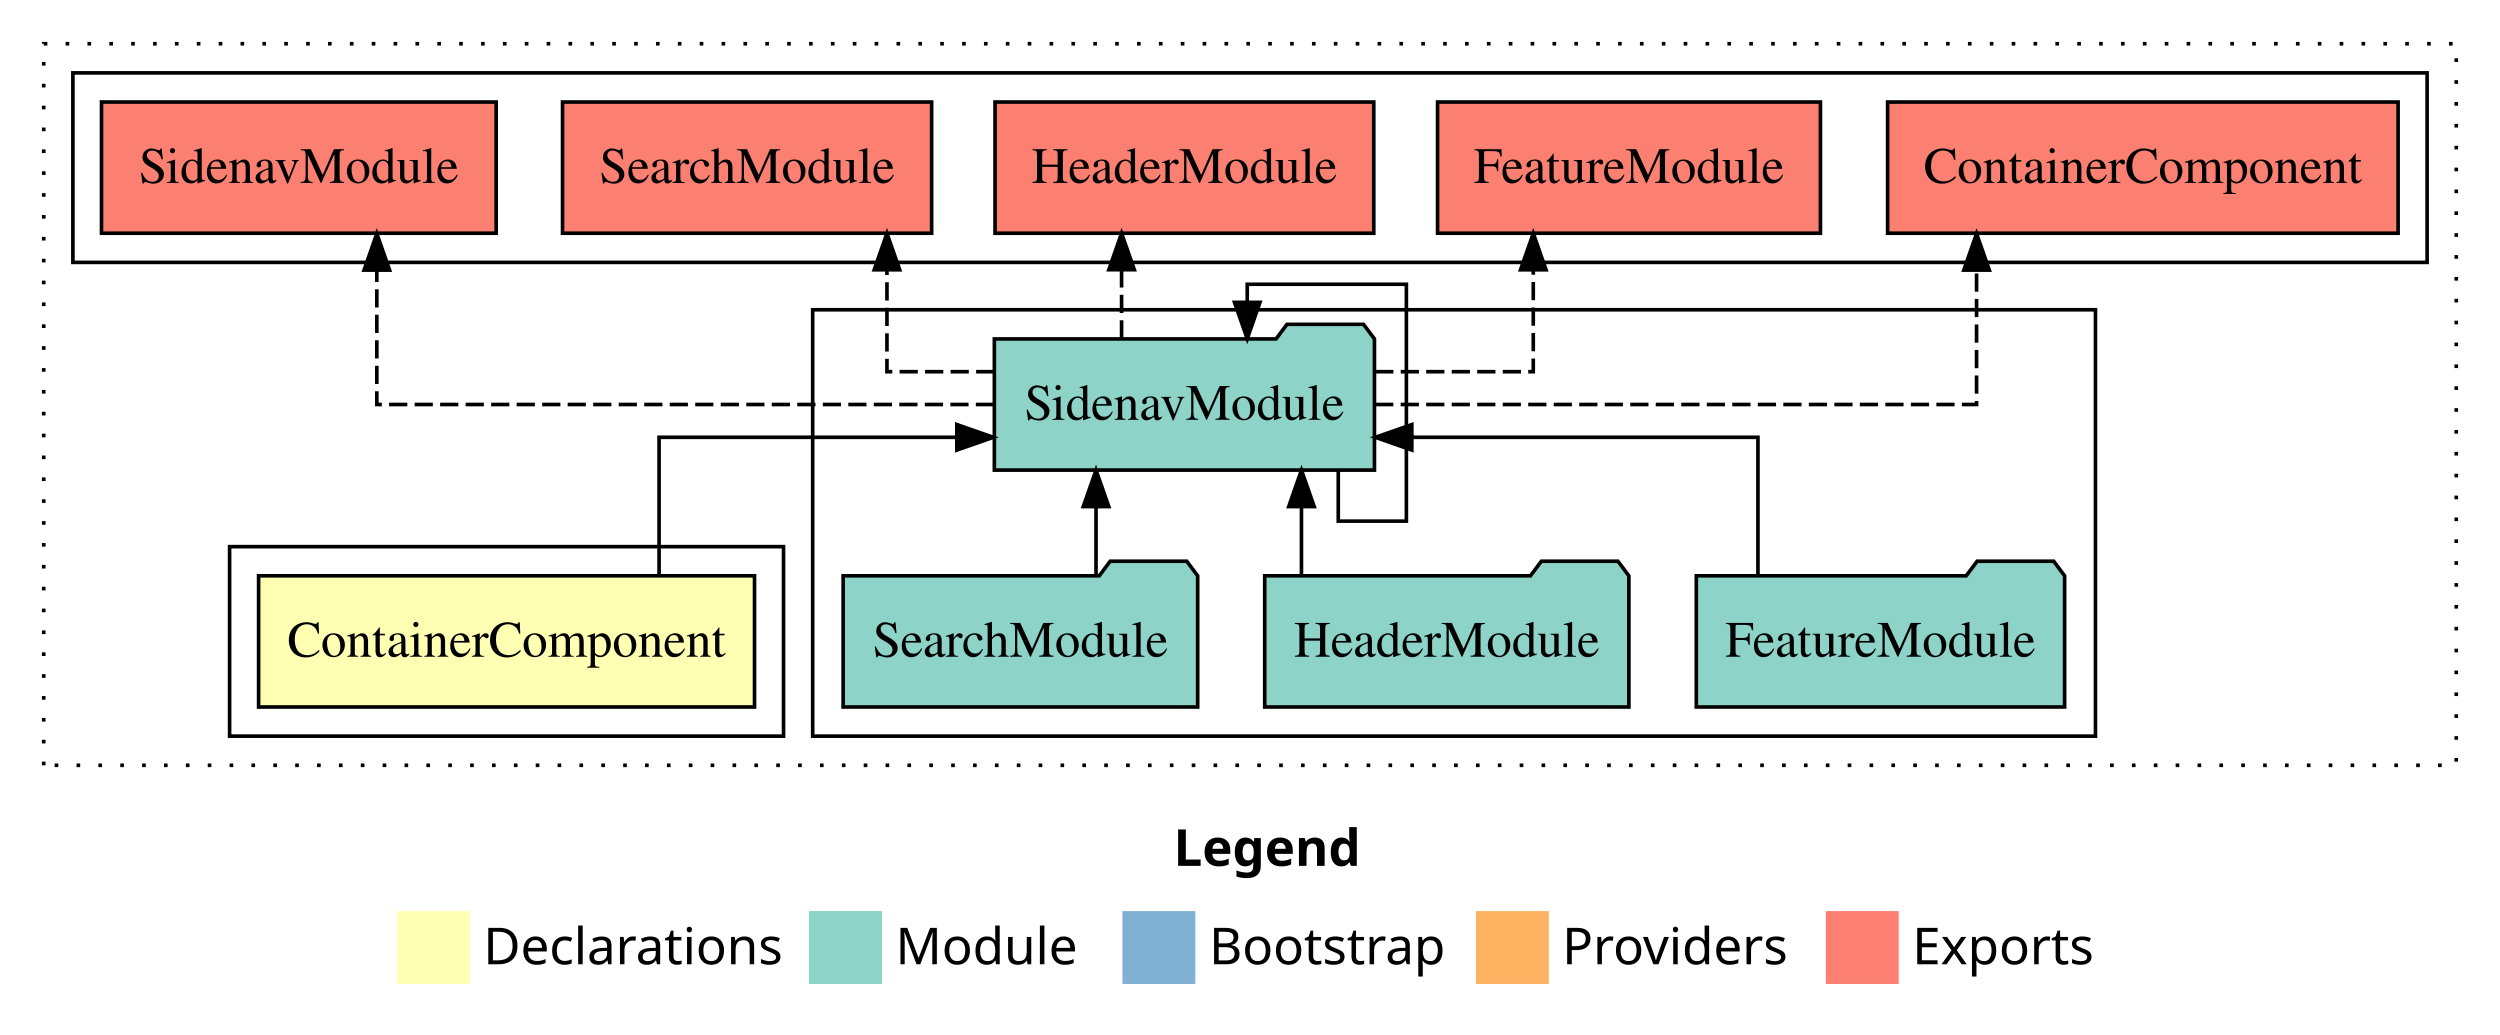
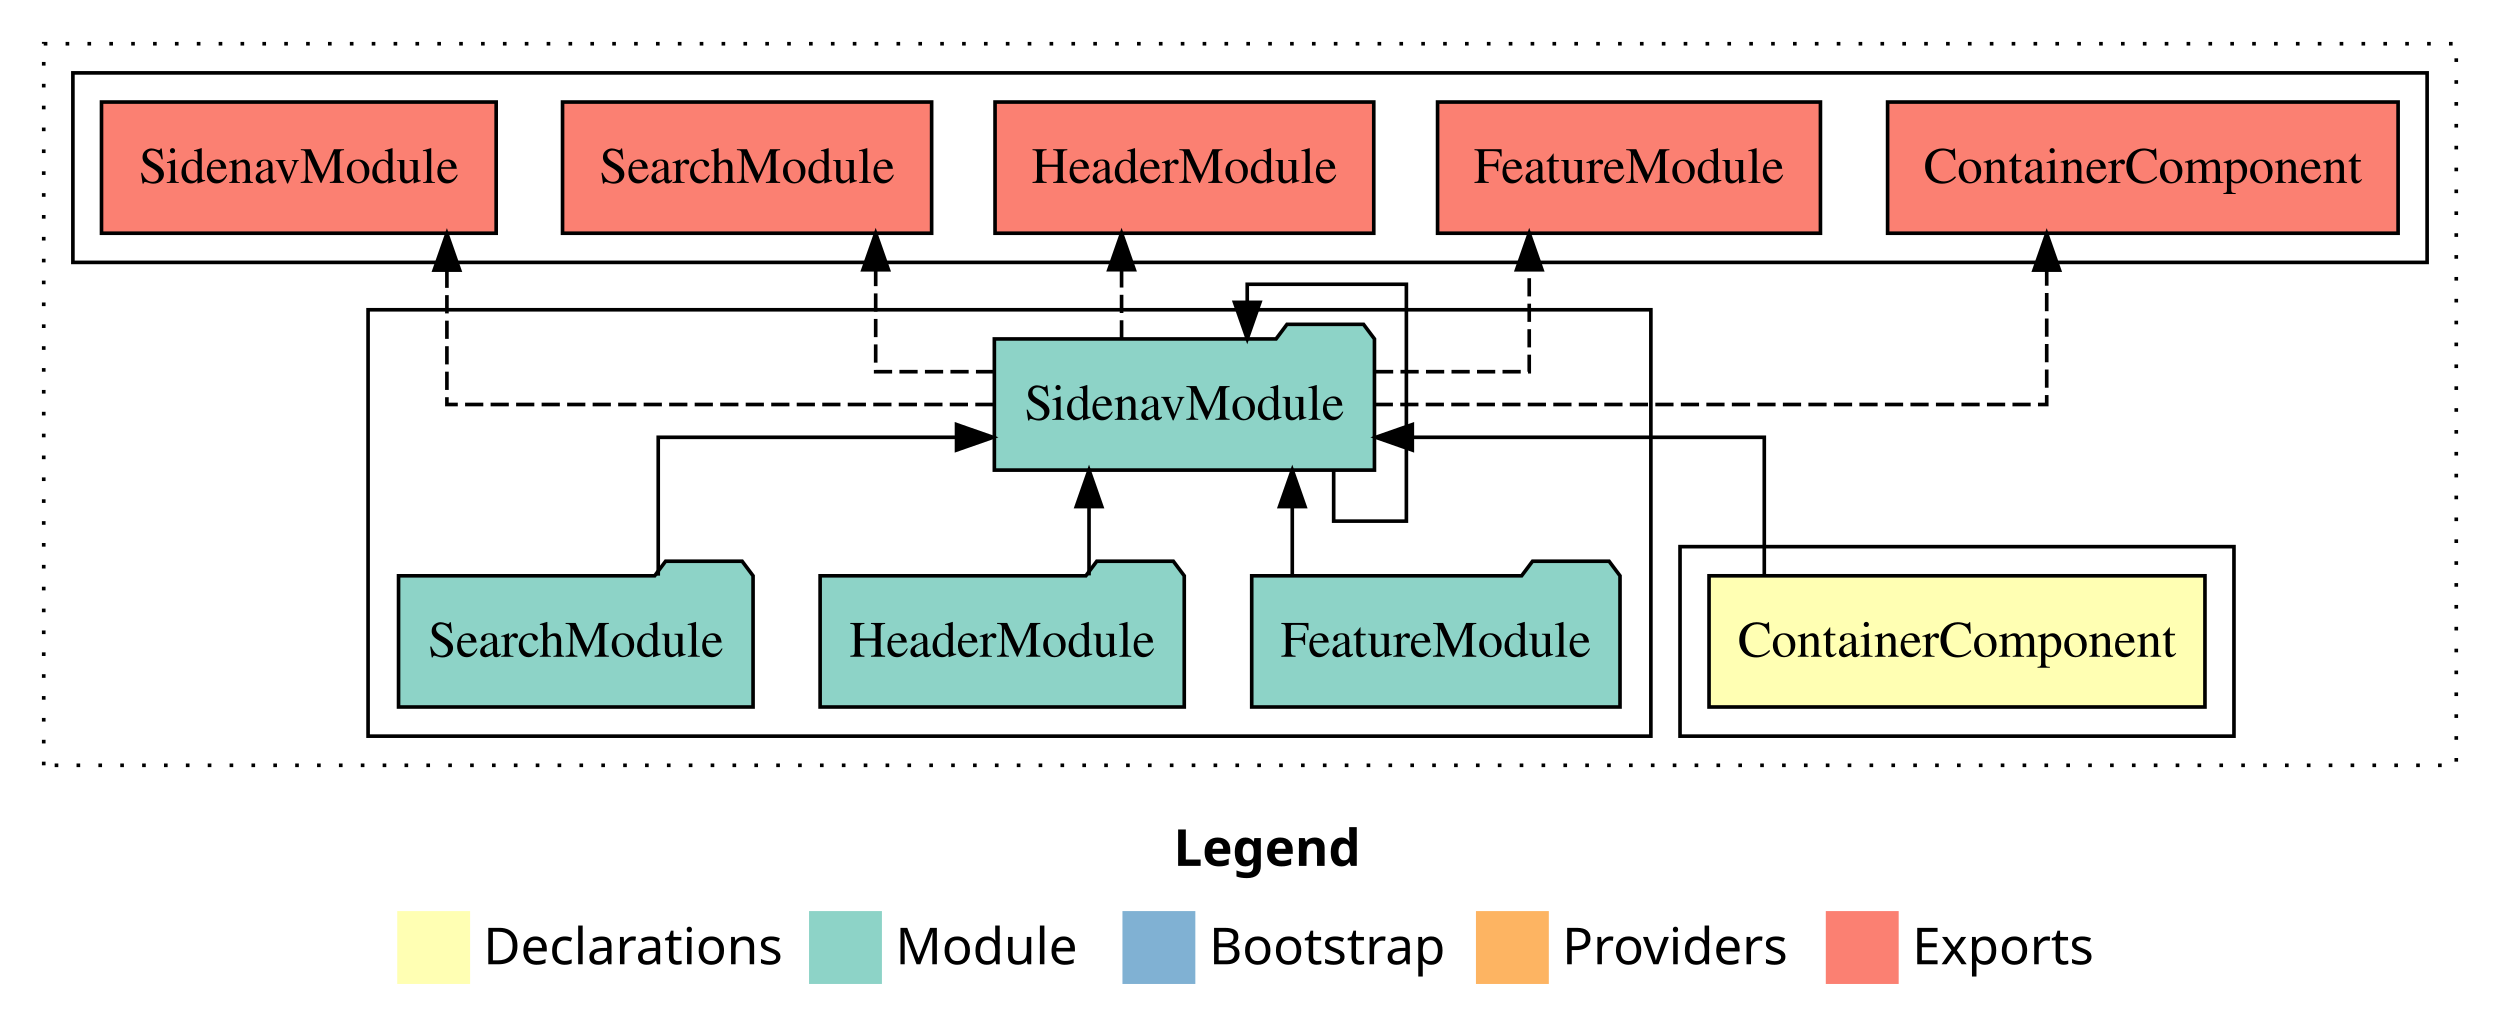
<svg xmlns="http://www.w3.org/2000/svg" width="686pt" height="284pt" viewBox="0.00 0.00 686.00 284.00">
  <g id="graph0" class="graph" transform="scale(1 1) rotate(0) translate(4 280)">
    <polygon fill="white" stroke="transparent" points="-4,4 -4,-280 682,-280 682,4 -4,4" />
    <text text-anchor="start" x="318.01" y="-42.4" font-family="sans-serif" font-weight="bold" font-size="14.00">Legend</text>
    <polygon fill="#ffffb3" stroke="transparent" points="105,-10 105,-30 125,-30 125,-10 105,-10" />
    <text text-anchor="start" x="128.63" y="-15.4" font-family="sans-serif" font-size="14.00">  Declarations</text>
    <polygon fill="#8dd3c7" stroke="transparent" points="218,-10 218,-30 238,-30 238,-10 218,-10" />
    <text text-anchor="start" x="241.73" y="-15.4" font-family="sans-serif" font-size="14.00">  Module</text>
    <polygon fill="#80b1d3" stroke="transparent" points="304,-10 304,-30 324,-30 324,-10 304,-10" />
    <text text-anchor="start" x="327.78" y="-15.4" font-family="sans-serif" font-size="14.00">  Bootstrap</text>
    <polygon fill="#fdb462" stroke="transparent" points="401,-10 401,-30 421,-30 421,-10 401,-10" />
    <text text-anchor="start" x="424.67" y="-15.4" font-family="sans-serif" font-size="14.00">  Providers</text>
    <polygon fill="#fb8072" stroke="transparent" points="497,-10 497,-30 517,-30 517,-10 497,-10" />
    <text text-anchor="start" x="520.73" y="-15.4" font-family="sans-serif" font-size="14.00">  Exports</text>
    <g id="clust1" class="cluster">
      <polygon fill="none" stroke="black" stroke-dasharray="1,5" points="8,-70 8,-268 670,-268 670,-70 8,-70" />
    </g>
+     <g id="clust2" class="cluster">
+       <polygon fill="none" stroke="black" points="457,-78 457,-130 609,-130 609,-78 457,-78" />
+     </g>
    <g id="clust4" class="cluster">
-       <polygon fill="none" stroke="black" points="219,-78 219,-195 571,-195 571,-78 219,-78" />
-     </g>
-     <g id="clust2" class="cluster">
-       <polygon fill="none" stroke="black" points="59,-78 59,-130 211,-130 211,-78 59,-78" />
+       <polygon fill="none" stroke="black" points="97,-78 97,-195 449,-195 449,-78 97,-78" />
    </g>
    <g id="clust5" class="cluster">
      <polygon fill="none" stroke="black" points="16,-208 16,-260 662,-260 662,-208 16,-208" />
    </g>
    <g id="node1" class="node">
-       <polygon fill="#ffffb3" stroke="black" points="203.04,-122 66.96,-122 66.96,-86 203.04,-86 203.04,-122" />
-       <text text-anchor="middle" x="135" y="-99.8" font-family="Times,serif" font-size="14.00">ContainerComponent</text>
+       <polygon fill="#ffffb3" stroke="black" points="601.04,-122 464.96,-122 464.96,-86 601.04,-86 601.04,-122" />
+       <text text-anchor="middle" x="533" y="-99.8" font-family="Times,serif" font-size="14.00">ContainerComponent</text>
    </g>
    <g id="node2" class="node">
      <polygon fill="#8dd3c7" stroke="black" points="373.15,-187 370.15,-191 349.15,-191 346.15,-187 268.85,-187 268.85,-151 373.15,-151 373.15,-187" />
      <text text-anchor="middle" x="321" y="-164.8" font-family="Times,serif" font-size="14.00">SidenavModule</text>
    </g>
    <g id="edge1" class="edge">
-       <path fill="none" stroke="black" d="M176.85,-122.03C176.85,-138.4 176.85,-160 176.85,-160 176.85,-160 258.55,-160 258.55,-160" />
-       <polygon fill="black" stroke="black" points="258.55,-163.5 268.55,-160 258.55,-156.5 258.55,-163.5" />
+       <path fill="none" stroke="black" d="M480.12,-122.03C480.12,-138.4 480.12,-160 480.12,-160 480.12,-160 383.54,-160 383.54,-160" />
+       <polygon fill="black" stroke="black" points="383.54,-156.5 373.54,-160 383.54,-163.5 383.54,-156.5" />
    </g>
    <g id="edge5" class="edge">
-       <path fill="none" stroke="black" d="M363.22,-150.76C363.22,-143.57 363.22,-137 363.22,-137 363.22,-137 381.91,-137 381.91,-137 381.91,-137 381.91,-202 381.91,-202 381.91,-202 338.24,-202 338.24,-202 338.24,-202 338.24,-197.04 338.24,-197.04" />
+       <path fill="none" stroke="black" d="M361.96,-150.76C361.96,-143.57 361.96,-137 361.96,-137 361.96,-137 381.91,-137 381.91,-137 381.91,-137 381.91,-202 381.91,-202 381.91,-202 338.24,-202 338.24,-202 338.24,-202 338.24,-197.04 338.24,-197.04" />
      <polygon fill="black" stroke="black" points="341.74,-197.04 338.24,-187.04 334.74,-197.04 341.74,-197.04" />
    </g>
    <g id="node6" class="node">
      <polygon fill="#fb8072" stroke="black" points="654.04,-252 513.96,-252 513.96,-216 654.04,-216 654.04,-252" />
      <text text-anchor="middle" x="584" y="-229.8" font-family="Times,serif" font-size="14.00">ContainerComponent </text>
    </g>
    <g id="edge6" class="edge">
-       <path fill="none" stroke="black" stroke-dasharray="5,2" d="M373.34,-169C437.66,-169 538.37,-169 538.37,-169 538.37,-169 538.37,-205.89 538.37,-205.89" />
-       <polygon fill="black" stroke="black" points="534.87,-205.89 538.37,-215.89 541.87,-205.89 534.87,-205.89" />
+       <path fill="none" stroke="black" stroke-dasharray="5,2" d="M373.22,-169C442.9,-169 557.62,-169 557.62,-169 557.62,-169 557.62,-205.89 557.62,-205.89" />
+       <polygon fill="black" stroke="black" points="554.13,-205.89 557.62,-215.89 561.13,-205.89 554.13,-205.89" />
    </g>
    <g id="node7" class="node">
      <polygon fill="#fb8072" stroke="black" points="495.53,-252 390.47,-252 390.47,-216 495.53,-216 495.53,-252" />
      <text text-anchor="middle" x="443" y="-229.8" font-family="Times,serif" font-size="14.00">FeatureModule </text>
    </g>
    <g id="edge7" class="edge">
-       <path fill="none" stroke="black" stroke-dasharray="5,2" d="M373.35,-178C395.7,-178 416.73,-178 416.73,-178 416.73,-178 416.73,-205.97 416.73,-205.97" />
-       <polygon fill="black" stroke="black" points="413.23,-205.97 416.73,-215.97 420.23,-205.97 413.23,-205.97" />
+       <path fill="none" stroke="black" stroke-dasharray="5,2" d="M373.29,-178C395.18,-178 415.62,-178 415.62,-178 415.62,-178 415.62,-205.97 415.62,-205.97" />
+       <polygon fill="black" stroke="black" points="412.13,-205.97 415.62,-215.97 419.13,-205.97 412.13,-205.97" />
    </g>
    <g id="node8" class="node">
      <polygon fill="#fb8072" stroke="black" points="372.96,-252 269.04,-252 269.04,-216 372.96,-216 372.96,-252" />
      <text text-anchor="middle" x="321" y="-229.8" font-family="Times,serif" font-size="14.00">HeaderModule </text>
    </g>
    <g id="edge8" class="edge">
      <path fill="none" stroke="black" stroke-dasharray="5,2" d="M303.76,-187.11C303.76,-187.11 303.76,-205.99 303.76,-205.99" />
      <polygon fill="black" stroke="black" points="300.26,-205.99 303.76,-215.99 307.26,-205.99 300.26,-205.99" />
    </g>
    <g id="node9" class="node">
      <polygon fill="#fb8072" stroke="black" points="251.64,-252 150.36,-252 150.36,-216 251.64,-216 251.64,-252" />
      <text text-anchor="middle" x="201" y="-229.8" font-family="Times,serif" font-size="14.00">SearchModule </text>
    </g>
    <g id="edge9" class="edge">
-       <path fill="none" stroke="black" stroke-dasharray="5,2" d="M268.84,-178C252.85,-178 239.38,-178 239.38,-178 239.38,-178 239.38,-205.97 239.38,-205.97" />
-       <polygon fill="black" stroke="black" points="235.88,-205.97 239.38,-215.97 242.88,-205.97 235.88,-205.97" />
+       <path fill="none" stroke="black" stroke-dasharray="5,2" d="M268.8,-178C251.37,-178 236.29,-178 236.29,-178 236.29,-178 236.29,-205.97 236.29,-205.97" />
+       <polygon fill="black" stroke="black" points="232.79,-205.97 236.29,-215.97 239.79,-205.97 232.79,-205.97" />
    </g>
    <g id="node10" class="node">
      <polygon fill="#fb8072" stroke="black" points="132.15,-252 23.85,-252 23.85,-216 132.15,-216 132.15,-252" />
      <text text-anchor="middle" x="78" y="-229.8" font-family="Times,serif" font-size="14.00">SidenavModule </text>
    </g>
    <g id="edge10" class="edge">
-       <path fill="none" stroke="black" stroke-dasharray="5,2" d="M268.77,-169C203.25,-169 99.4,-169 99.4,-169 99.4,-169 99.4,-205.89 99.4,-205.89" />
-       <polygon fill="black" stroke="black" points="95.9,-205.89 99.4,-215.89 102.9,-205.89 95.9,-205.89" />
+       <path fill="none" stroke="black" stroke-dasharray="5,2" d="M268.62,-169C208.66,-169 118.63,-169 118.63,-169 118.63,-169 118.63,-205.89 118.63,-205.89" />
+       <polygon fill="black" stroke="black" points="115.13,-205.89 118.63,-215.89 122.13,-205.89 115.13,-205.89" />
    </g>
    <g id="node3" class="node">
-       <polygon fill="#8dd3c7" stroke="black" points="562.53,-122 559.53,-126 538.53,-126 535.53,-122 461.47,-122 461.47,-86 562.53,-86 562.53,-122" />
-       <text text-anchor="middle" x="512" y="-99.8" font-family="Times,serif" font-size="14.00">FeatureModule</text>
+       <polygon fill="#8dd3c7" stroke="black" points="440.53,-122 437.53,-126 416.53,-126 413.53,-122 339.47,-122 339.47,-86 440.53,-86 440.53,-122" />
+       <text text-anchor="middle" x="390" y="-99.8" font-family="Times,serif" font-size="14.00">FeatureModule</text>
    </g>
    <g id="edge2" class="edge">
-       <path fill="none" stroke="black" d="M478.38,-122.03C478.38,-138.4 478.38,-160 478.38,-160 478.38,-160 383.4,-160 383.4,-160" />
-       <polygon fill="black" stroke="black" points="383.4,-156.5 373.4,-160 383.4,-163.5 383.4,-156.5" />
+       <path fill="none" stroke="black" d="M350.6,-122.11C350.6,-122.11 350.6,-140.99 350.6,-140.99" />
+       <polygon fill="black" stroke="black" points="347.1,-140.99 350.6,-150.99 354.1,-140.99 347.1,-140.99" />
    </g>
    <g id="node4" class="node">
-       <polygon fill="#8dd3c7" stroke="black" points="442.96,-122 439.96,-126 418.96,-126 415.96,-122 343.04,-122 343.04,-86 442.96,-86 442.96,-122" />
-       <text text-anchor="middle" x="393" y="-99.8" font-family="Times,serif" font-size="14.00">HeaderModule</text>
+       <polygon fill="#8dd3c7" stroke="black" points="320.96,-122 317.96,-126 296.96,-126 293.96,-122 221.04,-122 221.04,-86 320.96,-86 320.96,-122" />
+       <text text-anchor="middle" x="271" y="-99.8" font-family="Times,serif" font-size="14.00">HeaderModule</text>
    </g>
    <g id="edge3" class="edge">
-       <path fill="none" stroke="black" d="M353.12,-122.11C353.12,-122.11 353.12,-140.99 353.12,-140.99" />
-       <polygon fill="black" stroke="black" points="349.62,-140.99 353.12,-150.99 356.62,-140.99 349.62,-140.99" />
+       <path fill="none" stroke="black" d="M294.83,-122.11C294.83,-122.11 294.83,-140.99 294.83,-140.99" />
+       <polygon fill="black" stroke="black" points="291.33,-140.99 294.83,-150.99 298.33,-140.99 291.33,-140.99" />
    </g>
    <g id="node5" class="node">
-       <polygon fill="#8dd3c7" stroke="black" points="324.64,-122 321.64,-126 300.64,-126 297.64,-122 227.36,-122 227.36,-86 324.64,-86 324.64,-122" />
-       <text text-anchor="middle" x="276" y="-99.8" font-family="Times,serif" font-size="14.00">SearchModule</text>
+       <polygon fill="#8dd3c7" stroke="black" points="202.64,-122 199.64,-126 178.64,-126 175.64,-122 105.36,-122 105.36,-86 202.64,-86 202.64,-122" />
+       <text text-anchor="middle" x="154" y="-99.8" font-family="Times,serif" font-size="14.00">SearchModule</text>
    </g>
    <g id="edge4" class="edge">
-       <path fill="none" stroke="black" d="M296.75,-122.11C296.75,-122.11 296.75,-140.99 296.75,-140.99" />
-       <polygon fill="black" stroke="black" points="293.25,-140.99 296.75,-150.99 300.25,-140.99 293.25,-140.99" />
+       <path fill="none" stroke="black" d="M176.62,-122.03C176.62,-138.4 176.62,-160 176.62,-160 176.62,-160 258.47,-160 258.47,-160" />
+       <polygon fill="black" stroke="black" points="258.47,-163.5 268.47,-160 258.47,-156.5 258.47,-163.5" />
    </g>
  </g>
</svg>
